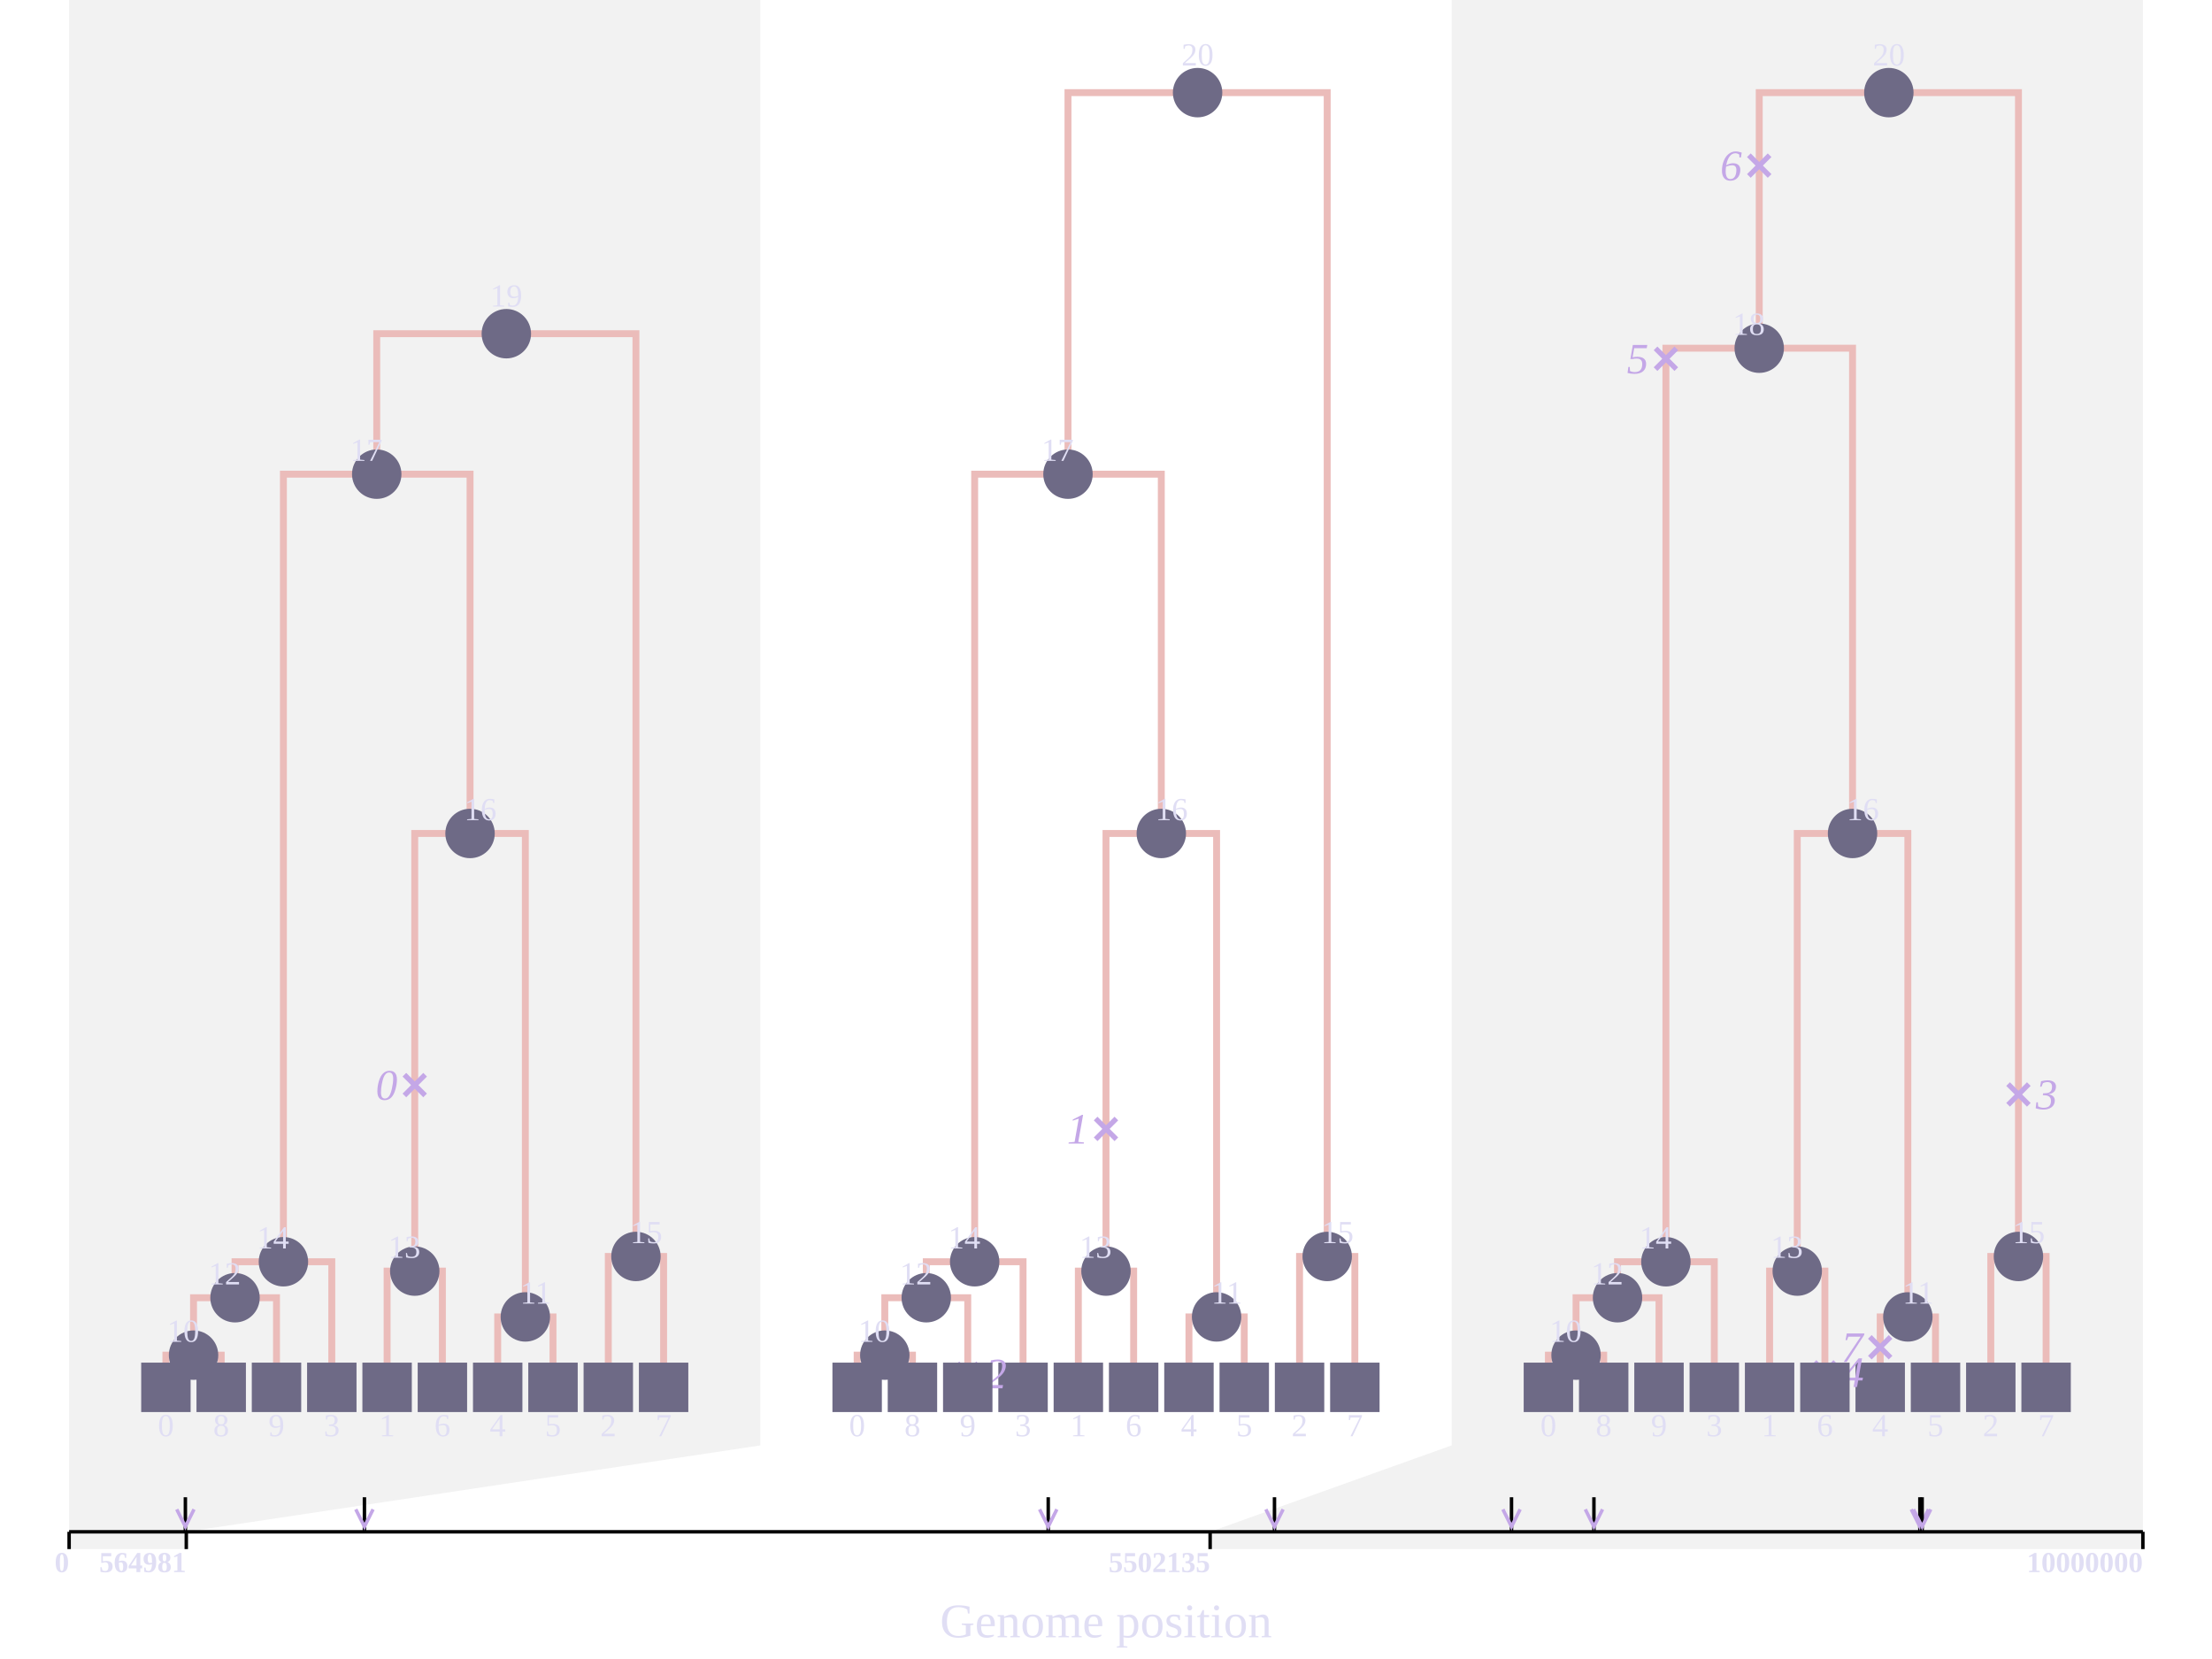
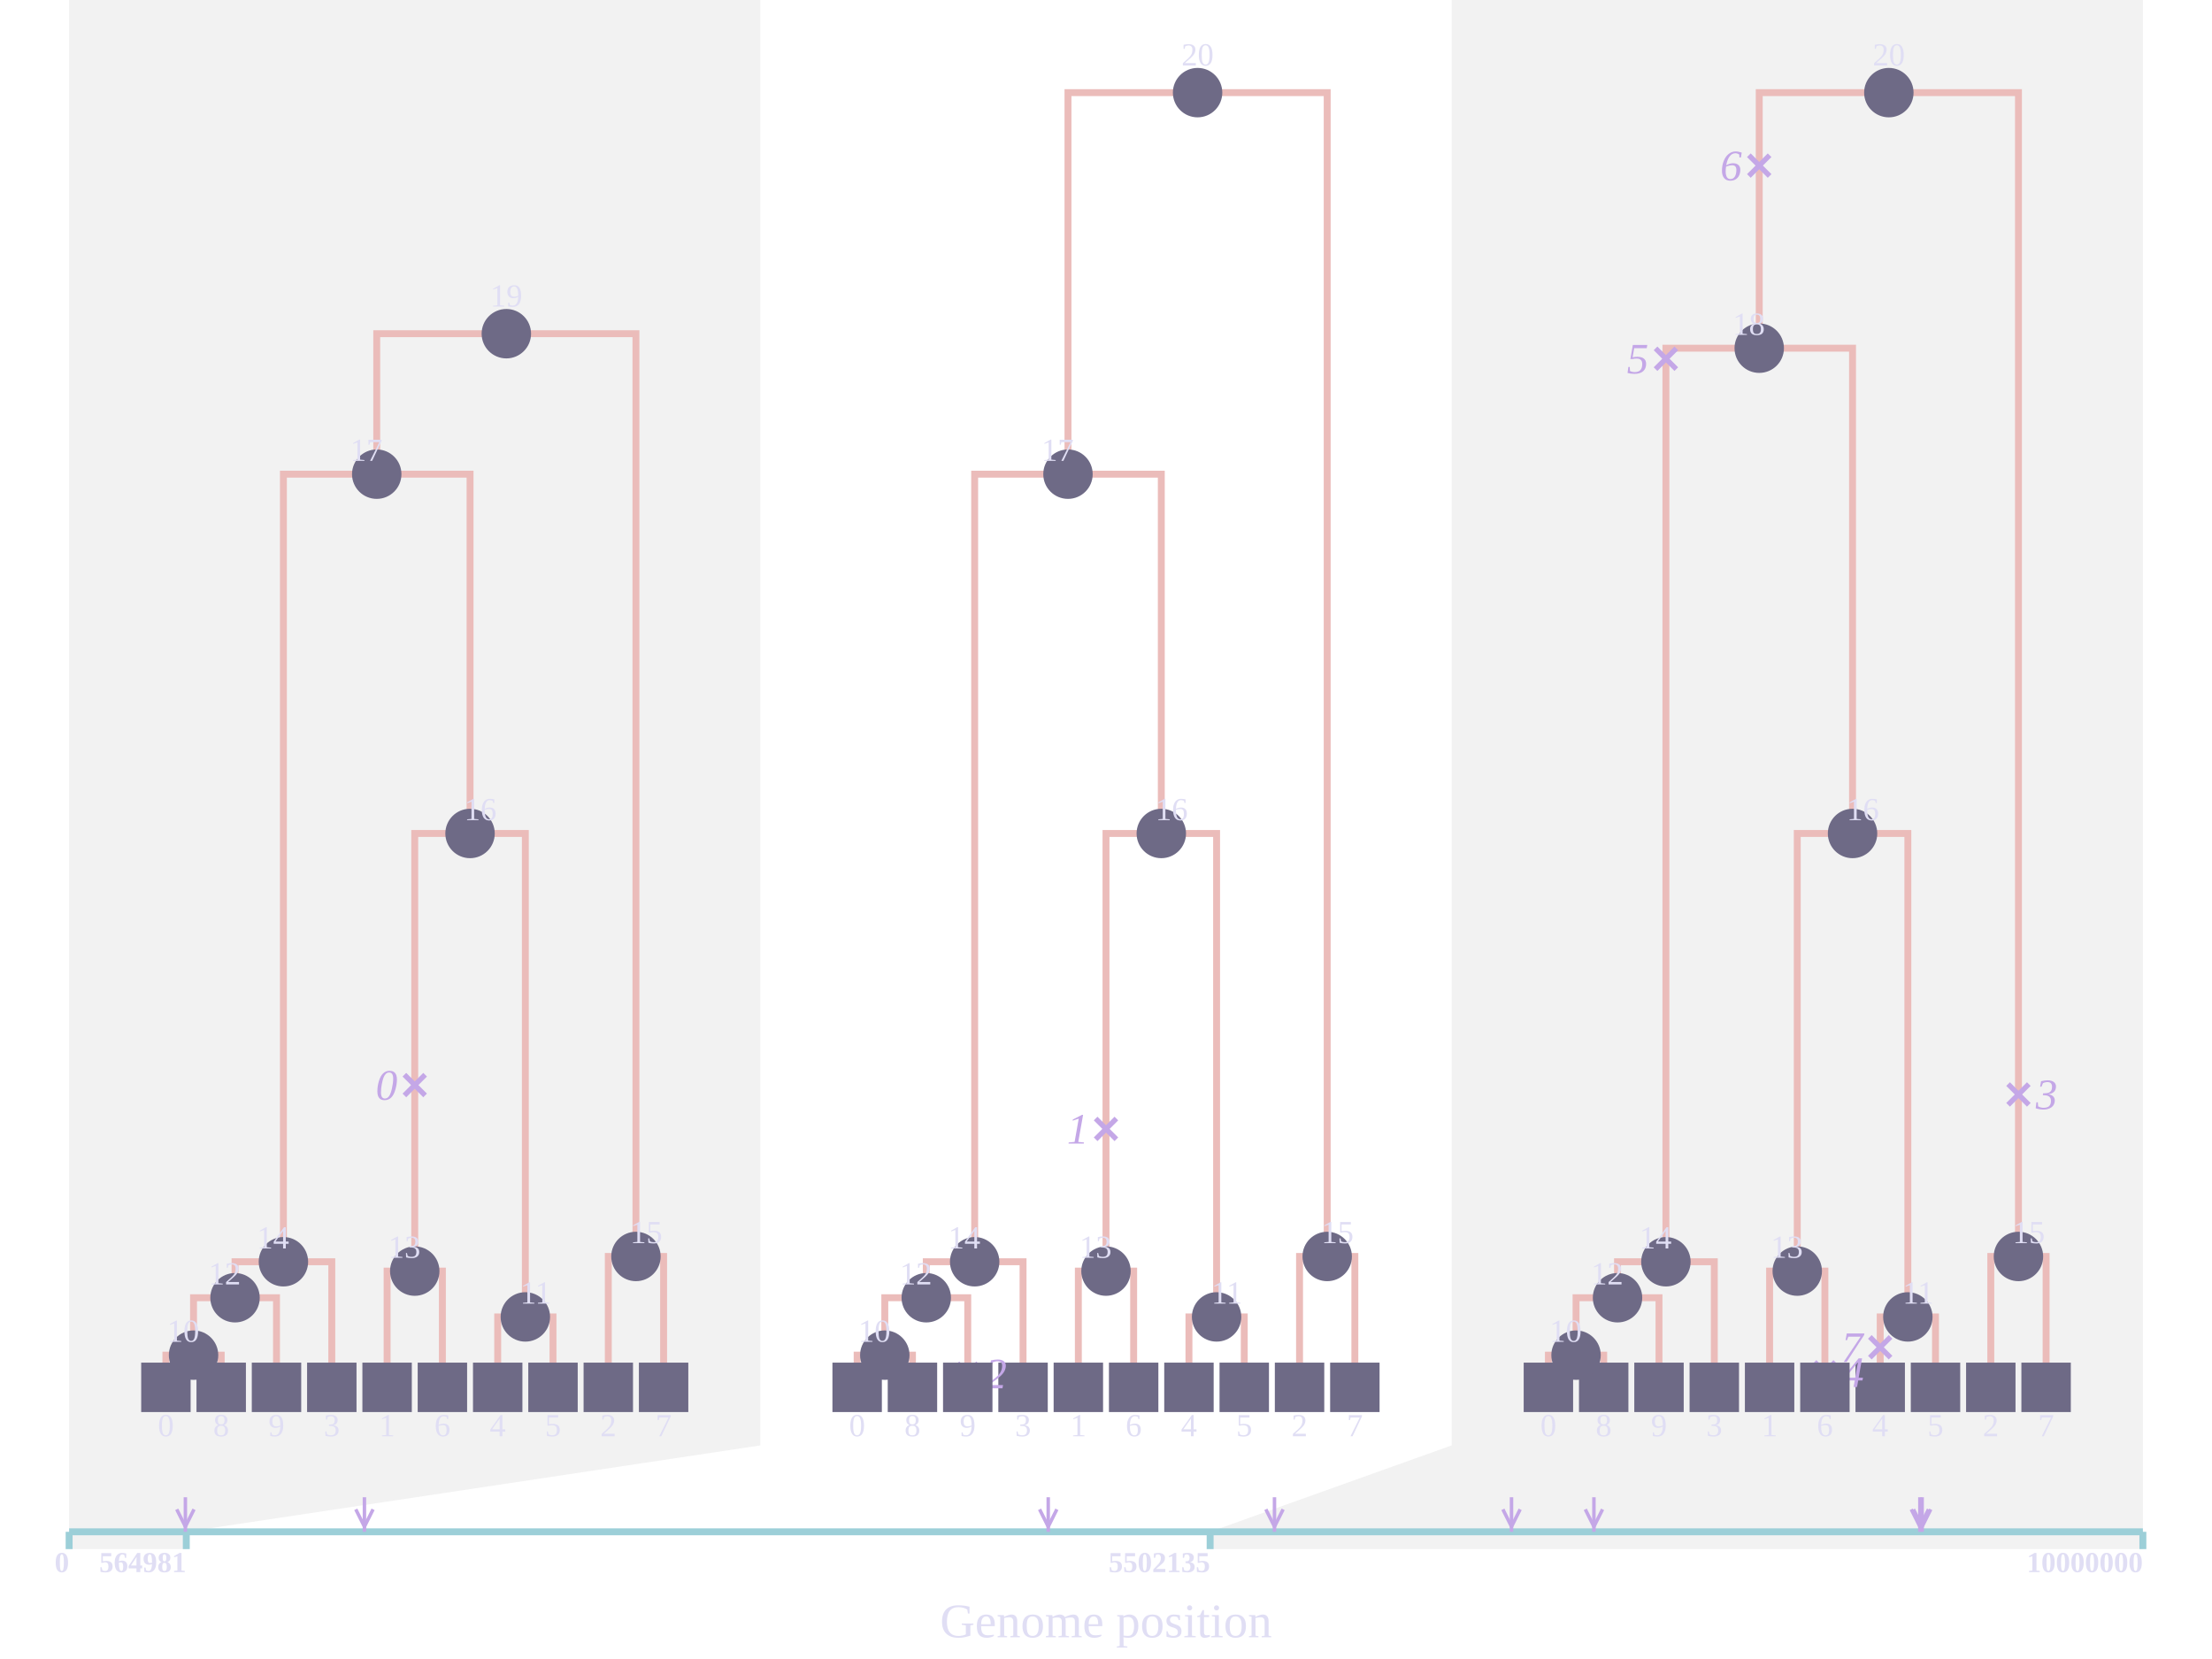
<svg xmlns="http://www.w3.org/2000/svg" baseProfile="full" height="480" version="1.1" width="640">
  <defs>
-     <style type="text/css">.background path {fill: #808080; fill-opacity: 0}.background path:nth-child(odd) {fill-opacity: .1}.axes {font-size: 14px}.x-axis .tick .lab {font-weight: bold; dominant-baseline: hanging}.axes, .tree {font-size: 14px; text-anchor: middle}.axes line, .edge {stroke: black; fill: none}.y-axis .grid {stroke: #FAFAFA}.node &gt; .sym {fill: black; stroke: none}.site &gt; .sym {stroke: black}.mut text {fill: red; font-style: italic}.mut.extra text {fill: hotpink}.mut line {fill: none; stroke: none}.mut .sym {fill: none; stroke: red}.mut.extra .sym {stroke: hotpink}.node .mut .sym {stroke-width: 1.5px}.tree text, .tree-sequence text {dominant-baseline: central}.plotbox .lab.lft {text-anchor: end}.plotbox .lab.rgt {text-anchor: start}.node &gt; .sym {transform: scale(2.2); fill: #6e6a86; stroke: #6e6a86; stroke-width: 0.5px}.node .lab {font-size: 90%} {fill: #e0def4} .lab {fill: #e0def4}.tree .node &gt; .lab {transform: translate(0, 0); text-anchor: middle; font-size: 7pt}.mut .lab {fill: #c4a7e7} .mut .sym {stroke: #c4a7e7}.edge {stroke: #ebbcba; stroke-width: 2}.leaf &gt; .lab {text-anchor: start; transform: rotate(90deg) translate(6px)}.x-axis .tick .lab {text-anchor: end; font-size: 60%}</style>
+     <style type="text/css">.background path {fill: #808080; fill-opacity: 0}.background path:nth-child(odd) {fill-opacity: .1}.axes {font-size: 14px}.x-axis .tick .lab {font-weight: bold; dominant-baseline: hanging}.axes, .tree {font-size: 14px; text-anchor: middle}.axes line, .edge {stroke: black; fill: none}.y-axis .grid {stroke: #FAFAFA}.node &gt; .sym {fill: black; stroke: none}.site &gt; .sym {stroke: black}.mut text {fill: red; font-style: italic}.mut.extra text {fill: hotpink}.mut line {fill: none; stroke: none}.mut .sym {fill: none; stroke: red}.mut.extra .sym {stroke: hotpink}.node .mut .sym {stroke-width: 1.5px}.tree text, .tree-sequence text {dominant-baseline: central}.plotbox .lab.lft {text-anchor: end}.plotbox .lab.rgt {text-anchor: start}.node &gt; .sym {transform: scale(2.2); fill: #6e6a86; stroke: #6e6a86; stroke-width: 0.5px}.node .lab {font-size: 90%} {fill: #e0def4} .lab {fill: #e0def4}.tree .node &gt; .lab {transform: translate(0, 0); text-anchor: middle; font-size: 7pt}.mut .lab {fill: #c4a7e7} .mut .sym {stroke: #c4a7e7}.edge {stroke: #ebbcba; stroke-width: 2}.leaf &gt; .lab {text-anchor: start; transform: rotate(90deg) translate(6px)}.x-axis .tick .lab {text-anchor: end; font-size: 60%}.x-axis .site line {stroke: #c4a7e7}.x-axis .tick line {stroke: #9ccfd8; stroke-width: 2}.x-axis &gt; line {stroke: #9ccfd8; stroke-width: 2}</style>
  </defs>
  <g class="tree-sequence">
    <g class="background">
      <path d="M20,0 l200,0 l0,418.2 l-166.101,25 l0,5 l-33.899,0 l0,-5 l0,-25 l0,-418.2z" />
      <path d="M220,0 l200,0 l0,418.2 l-69.872,25 l0,5 l-296.229,0 l0,-5 l166.101,-25 l0,-418.2z" />
      <path d="M420,0 l200,0 l0,418.2 l0,25 l0,5 l-269.872,0 l0,-5 l69.872,-25 l0,-418.2z" />
    </g>
    <g class="axes">
      <g class="x-axis">
        <g transform="translate(320 480)">
          <text class="lab" text-anchor="middle" transform="translate(0 -11)">Genome position</text>
        </g>
        <line x1="20" x2="620" y1="443.2" y2="443.2" />
        <g class="ticks">
          <g class="tick" transform="translate(20 443.2)">
            <line x1="0" x2="0" y1="0" y2="5" />
            <g transform="translate(0 6)">
              <text class="lab">0</text>
            </g>
          </g>
          <g class="tick" transform="translate(53.8989 443.2)">
            <line x1="0" x2="0" y1="0" y2="5" />
            <g transform="translate(0 6)">
              <text class="lab">564981</text>
            </g>
          </g>
          <g class="tick" transform="translate(350.128 443.2)">
            <line x1="0" x2="0" y1="0" y2="5" />
            <g transform="translate(0 6)">
              <text class="lab">5502135</text>
            </g>
          </g>
          <g class="tick" transform="translate(620 443.2)">
            <line x1="0" x2="0" y1="0" y2="5" />
            <g transform="translate(0 6)">
              <text class="lab">10000000</text>
            </g>
          </g>
        </g>
        <g class="site s0" transform="translate(53.6344 443.2)">
          <line class="sym" x1="0" x2="0" y1="0" y2="-10" />
          <g class="mut m0">
            <polyline class="sym" points="2.5,-6.5 0,-1.5 -2.5,-6.5" />
          </g>
        </g>
        <g class="site s1" transform="translate(105.44 443.2)">
          <line class="sym" x1="0" x2="0" y1="0" y2="-10" />
          <g class="mut m1">
            <polyline class="sym" points="2.5,-6.5 0,-1.5 -2.5,-6.5" />
          </g>
        </g>
        <g class="site s2" transform="translate(303.283 443.2)">
          <line class="sym" x1="0" x2="0" y1="0" y2="-10" />
          <g class="mut m2">
            <polyline class="sym" points="2.5,-6.5 0,-1.5 -2.5,-6.5" />
          </g>
        </g>
        <g class="site s3" transform="translate(368.749 443.2)">
          <line class="sym" x1="0" x2="0" y1="0" y2="-10" />
          <g class="mut m3">
            <polyline class="sym" points="2.5,-6.5 0,-1.5 -2.5,-6.5" />
          </g>
        </g>
        <g class="site s4" transform="translate(437.328 443.2)">
          <line class="sym" x1="0" x2="0" y1="0" y2="-10" />
          <g class="mut m4">
            <polyline class="sym" points="2.5,-6.5 0,-1.5 -2.5,-6.5" />
          </g>
        </g>
        <g class="site s5" transform="translate(461.173 443.2)">
          <line class="sym" x1="0" x2="0" y1="0" y2="-10" />
          <g class="mut m5">
            <polyline class="sym" points="2.5,-6.5 0,-1.5 -2.5,-6.5" />
          </g>
        </g>
        <g class="site s6" transform="translate(555.48 443.2)">
          <line class="sym" x1="0" x2="0" y1="0" y2="-10" />
          <g class="mut m6">
            <polyline class="sym" points="2.5,-6.5 0,-1.5 -2.5,-6.5" />
          </g>
        </g>
        <g class="site s7" transform="translate(556.133 443.2)">
          <line class="sym" x1="0" x2="0" y1="0" y2="-10" />
          <g class="mut m7">
            <polyline class="sym" points="2.5,-6.5 0,-1.5 -2.5,-6.5" />
          </g>
        </g>
      </g>
    </g>
    <g class="plotbox trees">
      <g class="tree t0" transform="translate(20 0)">
        <g class="plotbox">
          <g class="c2 node n19 p0 root" transform="translate(126.5 96.5493)">
            <g class="a19 c2 node n15 p0" transform="translate(37.5 266.985)">
              <g class="a15 i1 leaf node n2 p0 sample" transform="translate(-8 37.8653)">
                <path class="edge" d="M 0 0 V -37.865 H 8" />
                <rect class="sym" height="6" width="6" x="-3" y="-3" />
                <text class="lab" transform="translate(0 11)">2</text>
              </g>
              <g class="a15 i3 leaf node n7 p0 sample" transform="translate(8 37.8653)">
                <path class="edge" d="M 0 0 V -37.865 H -8" />
                <rect class="sym" height="6" width="6" x="-3" y="-3" />
                <text class="lab" transform="translate(0 11)">7</text>
              </g>
              <path class="edge" d="M 0 0 V -266.985 H -37.5" />
              <circle class="sym" cx="0" cy="0" r="3" />
              <text class="lab rgt" transform="translate(3 -7.0)">15</text>
            </g>
            <g class="a19 c2 node n17 p0" transform="translate(-37.5 40.6428)">
              <g class="a17 c2 node n14 p0" transform="translate(-27 227.871)">
                <g class="a14 i1 leaf node n3 p0 sample" transform="translate(14 36.3368)">
                  <path class="edge" d="M 0 0 V -36.337 H -14" />
                  <rect class="sym" height="6" width="6" x="-3" y="-3" />
                  <text class="lab" transform="translate(0 11)">3</text>
                </g>
                <g class="a14 c2 node n12 p0" transform="translate(-14 10.4118)">
                  <g class="a12 i4 leaf node n9 p0 sample" transform="translate(12 25.925)">
                    <path class="edge" d="M 0 0 V -25.925 H -12" />
                    <rect class="sym" height="6" width="6" x="-3" y="-3" />
                    <text class="lab" transform="translate(0 11)">9</text>
                  </g>
                  <g class="a12 c2 node n10 p0" transform="translate(-12 16.6106)">
                    <g class="a10 i0 leaf node n0 p0 sample" transform="translate(-8 9.3144)">
                      <path class="edge" d="M 0 0 V -9.314 H 8" />
                      <rect class="sym" height="6" width="6" x="-3" y="-3" />
                      <text class="lab" transform="translate(0 11)">0</text>
                    </g>
                    <g class="a10 i4 leaf node n8 p0 sample" transform="translate(8 9.3144)">
                      <path class="edge" d="M 0 0 V -9.314 H -8" />
                      <rect class="sym" height="6" width="6" x="-3" y="-3" />
                      <text class="lab" transform="translate(0 11)">8</text>
                    </g>
                    <path class="edge" d="M 0 0 V -16.611 H 12" />
                    <circle class="sym" cx="0" cy="0" r="3" />
                    <text class="lab lft" transform="translate(-3 -7.0)">10</text>
                  </g>
                  <path class="edge" d="M 0 0 V -10.412 H 14" />
                  <circle class="sym" cx="0" cy="0" r="3" />
                  <text class="lab lft" transform="translate(-3 -7.0)">12</text>
                </g>
                <path class="edge" d="M 0 0 V -227.871 H 27" />
                <circle class="sym" cx="0" cy="0" r="3" />
                <text class="lab lft" transform="translate(-3 -7.0)">14</text>
              </g>
              <g class="a17 c2 node n16 p0" transform="translate(27 103.957)">
                <g class="a16 c2 node n11 p0" transform="translate(16 139.875)">
                  <g class="a11 i2 leaf node n4 p0 sample" transform="translate(-8 20.3755)">
                    <path class="edge" d="M 0 0 V -20.375 H 8" />
                    <rect class="sym" height="6" width="6" x="-3" y="-3" />
                    <text class="lab" transform="translate(0 11)">4</text>
                  </g>
                  <g class="a11 i2 leaf node n5 p0 sample" transform="translate(8 20.3755)">
                    <path class="edge" d="M 0 0 V -20.375 H -8" />
                    <rect class="sym" height="6" width="6" x="-3" y="-3" />
                    <text class="lab" transform="translate(0 11)">5</text>
                  </g>
                  <path class="edge" d="M 0 0 V -139.875 H -16" />
                  <circle class="sym" cx="0" cy="0" r="3" />
                  <text class="lab rgt" transform="translate(3 -7.0)">11</text>
                </g>
                <g class="a16 c2 m0 node n13 p0 s0" transform="translate(-16 126.619)">
                  <g class="a13 i0 leaf node n1 p0 sample" transform="translate(-8 33.6314)">
                    <path class="edge" d="M 0 0 V -33.631 H 8" />
                    <rect class="sym" height="6" width="6" x="-3" y="-3" />
                    <text class="lab" transform="translate(0 11)">1</text>
                  </g>
                  <g class="a13 i3 leaf node n6 p0 sample" transform="translate(8 33.6314)">
                    <path class="edge" d="M 0 0 V -33.631 H -8" />
                    <rect class="sym" height="6" width="6" x="-3" y="-3" />
                    <text class="lab" transform="translate(0 11)">6</text>
                  </g>
                  <path class="edge" d="M 0 0 V -126.619 H 16" />
                  <g class="mut m0 s0" transform="translate(0 -53.823)">
                    <line x1="0" x2="0" y1="0" y2="53.823" />
                    <path class="sym" d="M -3,-3 l 6,6 M -3,3 l 6,-6" />
                    <text class="lab lft" transform="translate(-5 0)">0</text>
                  </g>
                  <circle class="sym" cx="0" cy="0" r="3" />
                  <text class="lab lft" transform="translate(-3 -7.0)">13</text>
                </g>
                <path class="edge" d="M 0 0 V -103.957 H -27" />
                <circle class="sym" cx="0" cy="0" r="3" />
                <text class="lab rgt" transform="translate(3 -7.0)">16</text>
              </g>
              <path class="edge" d="M 0 0 V -40.643 H 37.5" />
              <circle class="sym" cx="0" cy="0" r="3" />
              <text class="lab lft" transform="translate(-3 -7.0)">17</text>
            </g>
            <circle class="sym" cx="0" cy="0" r="3" />
            <text class="lab" transform="translate(0 -11)">19</text>
          </g>
        </g>
      </g>
      <g class="tree t1" transform="translate(220 0)">
        <g class="plotbox">
          <g class="c2 node n20 p0 root" transform="translate(126.5 26.8)">
            <g class="a20 c2 node n15 p0" transform="translate(37.5 336.735)">
              <g class="a15 i1 leaf node n2 p0 sample" transform="translate(-8 37.8653)">
                <path class="edge" d="M 0 0 V -37.865 H 8" />
                <rect class="sym" height="6" width="6" x="-3" y="-3" />
                <text class="lab" transform="translate(0 11)">2</text>
              </g>
              <g class="a15 i3 leaf node n7 p0 sample" transform="translate(8 37.8653)">
                <path class="edge" d="M 0 0 V -37.865 H -8" />
                <rect class="sym" height="6" width="6" x="-3" y="-3" />
                <text class="lab" transform="translate(0 11)">7</text>
              </g>
              <path class="edge" d="M 0 0 V -336.735 H -37.5" />
              <circle class="sym" cx="0" cy="0" r="3" />
              <text class="lab rgt" transform="translate(3 -7.0)">15</text>
            </g>
            <g class="a20 c2 node n17 p0" transform="translate(-37.5 110.392)">
              <g class="a17 c2 node n14 p0" transform="translate(-27 227.871)">
                <g class="a14 i1 leaf node n3 p0 sample" transform="translate(14 36.3368)">
                  <path class="edge" d="M 0 0 V -36.337 H -14" />
                  <rect class="sym" height="6" width="6" x="-3" y="-3" />
                  <text class="lab" transform="translate(0 11)">3</text>
                </g>
                <g class="a14 c2 node n12 p0" transform="translate(-14 10.4118)">
                  <g class="a12 i4 leaf m2 node n9 p0 s2 sample" transform="translate(12 25.925)">
                    <path class="edge" d="M 0 0 V -25.925 H -12" />
                    <g class="mut m2 s2" transform="translate(0 -3.96136)">
                      <line x1="0" x2="0" y1="0" y2="3.961" />
                      <path class="sym" d="M -3,-3 l 6,6 M -3,3 l 6,-6" />
                      <text class="lab rgt" transform="translate(5 0)">2</text>
                    </g>
                    <rect class="sym" height="6" width="6" x="-3" y="-3" />
                    <text class="lab" transform="translate(0 11)">9</text>
                  </g>
                  <g class="a12 c2 node n10 p0" transform="translate(-12 16.6106)">
                    <g class="a10 i0 leaf node n0 p0 sample" transform="translate(-8 9.3144)">
                      <path class="edge" d="M 0 0 V -9.314 H 8" />
                      <rect class="sym" height="6" width="6" x="-3" y="-3" />
                      <text class="lab" transform="translate(0 11)">0</text>
                    </g>
                    <g class="a10 i4 leaf node n8 p0 sample" transform="translate(8 9.3144)">
                      <path class="edge" d="M 0 0 V -9.314 H -8" />
                      <rect class="sym" height="6" width="6" x="-3" y="-3" />
                      <text class="lab" transform="translate(0 11)">8</text>
                    </g>
                    <path class="edge" d="M 0 0 V -16.611 H 12" />
                    <circle class="sym" cx="0" cy="0" r="3" />
                    <text class="lab lft" transform="translate(-3 -7.0)">10</text>
                  </g>
                  <path class="edge" d="M 0 0 V -10.412 H 14" />
                  <circle class="sym" cx="0" cy="0" r="3" />
                  <text class="lab lft" transform="translate(-3 -7.0)">12</text>
                </g>
                <path class="edge" d="M 0 0 V -227.871 H 27" />
                <circle class="sym" cx="0" cy="0" r="3" />
                <text class="lab lft" transform="translate(-3 -7.0)">14</text>
              </g>
              <g class="a17 c2 node n16 p0" transform="translate(27 103.957)">
                <g class="a16 c2 node n11 p0" transform="translate(16 139.875)">
                  <g class="a11 i2 leaf node n4 p0 sample" transform="translate(-8 20.3755)">
                    <path class="edge" d="M 0 0 V -20.375 H 8" />
                    <rect class="sym" height="6" width="6" x="-3" y="-3" />
                    <text class="lab" transform="translate(0 11)">4</text>
                  </g>
                  <g class="a11 i2 leaf node n5 p0 sample" transform="translate(8 20.3755)">
                    <path class="edge" d="M 0 0 V -20.375 H -8" />
                    <rect class="sym" height="6" width="6" x="-3" y="-3" />
                    <text class="lab" transform="translate(0 11)">5</text>
                  </g>
                  <path class="edge" d="M 0 0 V -139.875 H -16" />
                  <circle class="sym" cx="0" cy="0" r="3" />
                  <text class="lab rgt" transform="translate(3 -7.0)">11</text>
                </g>
                <g class="a16 c2 m1 node n13 p0 s1" transform="translate(-16 126.619)">
                  <g class="a13 i0 leaf node n1 p0 sample" transform="translate(-8 33.6314)">
                    <path class="edge" d="M 0 0 V -33.631 H 8" />
                    <rect class="sym" height="6" width="6" x="-3" y="-3" />
                    <text class="lab" transform="translate(0 11)">1</text>
                  </g>
                  <g class="a13 i3 leaf node n6 p0 sample" transform="translate(8 33.6314)">
                    <path class="edge" d="M 0 0 V -33.631 H -8" />
                    <rect class="sym" height="6" width="6" x="-3" y="-3" />
                    <text class="lab" transform="translate(0 11)">6</text>
                  </g>
                  <path class="edge" d="M 0 0 V -126.619 H 16" />
                  <g class="mut m1 s1" transform="translate(0 -41.1416)">
                    <line x1="0" x2="0" y1="0" y2="41.142" />
                    <path class="sym" d="M -3,-3 l 6,6 M -3,3 l 6,-6" />
                    <text class="lab lft" transform="translate(-5 0)">1</text>
                  </g>
                  <circle class="sym" cx="0" cy="0" r="3" />
                  <text class="lab lft" transform="translate(-3 -7.0)">13</text>
                </g>
                <path class="edge" d="M 0 0 V -103.957 H -27" />
                <circle class="sym" cx="0" cy="0" r="3" />
                <text class="lab rgt" transform="translate(3 -7.0)">16</text>
              </g>
              <path class="edge" d="M 0 0 V -110.392 H 37.5" />
              <circle class="sym" cx="0" cy="0" r="3" />
              <text class="lab lft" transform="translate(-3 -7.0)">17</text>
            </g>
            <circle class="sym" cx="0" cy="0" r="3" />
            <text class="lab" transform="translate(0 -11)">20</text>
          </g>
        </g>
      </g>
      <g class="tree t2" transform="translate(420 0)">
        <g class="plotbox">
          <g class="c2 node n20 p0 root" transform="translate(126.5 26.8)">
            <g class="a20 c2 m3 node n15 p0 s3" transform="translate(37.5 336.735)">
              <g class="a15 i1 leaf node n2 p0 sample" transform="translate(-8 37.8653)">
                <path class="edge" d="M 0 0 V -37.865 H 8" />
                <rect class="sym" height="6" width="6" x="-3" y="-3" />
                <text class="lab" transform="translate(0 11)">2</text>
              </g>
              <g class="a15 i3 leaf node n7 p0 sample" transform="translate(8 37.8653)">
                <path class="edge" d="M 0 0 V -37.865 H -8" />
                <rect class="sym" height="6" width="6" x="-3" y="-3" />
                <text class="lab" transform="translate(0 11)">7</text>
              </g>
              <path class="edge" d="M 0 0 V -336.735 H -37.5" />
              <g class="mut m3 s3" transform="translate(0 -46.8777)">
                <line x1="0" x2="0" y1="0" y2="46.878" />
                <path class="sym" d="M -3,-3 l 6,6 M -3,3 l 6,-6" />
                <text class="lab rgt" transform="translate(5 0)">3</text>
              </g>
              <circle class="sym" cx="0" cy="0" r="3" />
              <text class="lab rgt" transform="translate(3 -7.0)">15</text>
            </g>
            <g class="a20 c2 m6 node n18 p0 s6" transform="translate(-37.5 73.9425)">
              <g class="a18 c2 m5 node n14 p0 s5" transform="translate(-27 264.321)">
                <g class="a14 i1 leaf node n3 p0 sample" transform="translate(14 36.3368)">
                  <path class="edge" d="M 0 0 V -36.337 H -14" />
                  <rect class="sym" height="6" width="6" x="-3" y="-3" />
                  <text class="lab" transform="translate(0 11)">3</text>
                </g>
                <g class="a14 c2 node n12 p0" transform="translate(-14 10.4118)">
                  <g class="a12 i4 leaf node n9 p0 sample" transform="translate(12 25.925)">
                    <path class="edge" d="M 0 0 V -25.925 H -12" />
                    <rect class="sym" height="6" width="6" x="-3" y="-3" />
                    <text class="lab" transform="translate(0 11)">9</text>
                  </g>
                  <g class="a12 c2 node n10 p0" transform="translate(-12 16.6106)">
                    <g class="a10 i0 leaf node n0 p0 sample" transform="translate(-8 9.3144)">
                      <path class="edge" d="M 0 0 V -9.314 H 8" />
                      <rect class="sym" height="6" width="6" x="-3" y="-3" />
                      <text class="lab" transform="translate(0 11)">0</text>
                    </g>
                    <g class="a10 i4 leaf node n8 p0 sample" transform="translate(8 9.3144)">
                      <path class="edge" d="M 0 0 V -9.314 H -8" />
                      <rect class="sym" height="6" width="6" x="-3" y="-3" />
                      <text class="lab" transform="translate(0 11)">8</text>
                    </g>
                    <path class="edge" d="M 0 0 V -16.611 H 12" />
                    <circle class="sym" cx="0" cy="0" r="3" />
                    <text class="lab lft" transform="translate(-3 -7.0)">10</text>
                  </g>
                  <path class="edge" d="M 0 0 V -10.412 H 14" />
                  <circle class="sym" cx="0" cy="0" r="3" />
                  <text class="lab lft" transform="translate(-3 -7.0)">12</text>
                </g>
                <path class="edge" d="M 0 0 V -264.321 H 27" />
                <g class="mut m5 s5" transform="translate(0 -261.265)">
                  <line x1="0" x2="0" y1="0" y2="261.265" />
                  <path class="sym" d="M -3,-3 l 6,6 M -3,3 l 6,-6" />
                  <text class="lab lft" transform="translate(-5 0)">5</text>
                </g>
                <circle class="sym" cx="0" cy="0" r="3" />
                <text class="lab lft" transform="translate(-3 -7.0)">14</text>
              </g>
              <g class="a18 c2 node n16 p0" transform="translate(27 140.407)">
                <g class="a16 c2 node n11 p0" transform="translate(16 139.875)">
                  <g class="a11 i2 leaf m7 node n4 p0 s7 sample" transform="translate(-8 20.3755)">
                    <path class="edge" d="M 0 0 V -20.375 H 8" />
                    <g class="mut m7 s7" transform="translate(0 -11.5938)">
                      <line x1="0" x2="0" y1="0" y2="11.594" />
                      <path class="sym" d="M -3,-3 l 6,6 M -3,3 l 6,-6" />
                      <text class="lab lft" transform="translate(-5 0)">7</text>
                    </g>
                    <rect class="sym" height="6" width="6" x="-3" y="-3" />
                    <text class="lab" transform="translate(0 11)">4</text>
                  </g>
                  <g class="a11 i2 leaf node n5 p0 sample" transform="translate(8 20.3755)">
                    <path class="edge" d="M 0 0 V -20.375 H -8" />
                    <rect class="sym" height="6" width="6" x="-3" y="-3" />
                    <text class="lab" transform="translate(0 11)">5</text>
                  </g>
                  <path class="edge" d="M 0 0 V -139.875 H -16" />
                  <circle class="sym" cx="0" cy="0" r="3" />
                  <text class="lab rgt" transform="translate(3 -7.0)">11</text>
                </g>
                <g class="a16 c2 node n13 p0" transform="translate(-16 126.619)">
                  <g class="a13 i0 leaf node n1 p0 sample" transform="translate(-8 33.6314)">
                    <path class="edge" d="M 0 0 V -33.631 H 8" />
                    <rect class="sym" height="6" width="6" x="-3" y="-3" />
                    <text class="lab" transform="translate(0 11)">1</text>
                  </g>
                  <g class="a13 i3 leaf m4 node n6 p0 s4 sample" transform="translate(8 33.6314)">
                    <path class="edge" d="M 0 0 V -33.631 H -8" />
                    <g class="mut m4 s4" transform="translate(0 -4.34737)">
                      <line x1="0" x2="0" y1="0" y2="4.347" />
                      <path class="sym" d="M -3,-3 l 6,6 M -3,3 l 6,-6" />
                      <text class="lab rgt" transform="translate(5 0)">4</text>
                    </g>
                    <rect class="sym" height="6" width="6" x="-3" y="-3" />
                    <text class="lab" transform="translate(0 11)">6</text>
                  </g>
                  <path class="edge" d="M 0 0 V -126.619 H 16" />
                  <circle class="sym" cx="0" cy="0" r="3" />
                  <text class="lab lft" transform="translate(-3 -7.0)">13</text>
                </g>
                <path class="edge" d="M 0 0 V -140.407 H -27" />
                <circle class="sym" cx="0" cy="0" r="3" />
                <text class="lab rgt" transform="translate(3 -7.0)">16</text>
              </g>
              <path class="edge" d="M 0 0 V -73.942 H 37.5" />
              <g class="mut m6 s6" transform="translate(0 -52.8304)">
                <line x1="0" x2="0" y1="0" y2="52.83" />
                <path class="sym" d="M -3,-3 l 6,6 M -3,3 l 6,-6" />
                <text class="lab lft" transform="translate(-5 0)">6</text>
              </g>
              <circle class="sym" cx="0" cy="0" r="3" />
              <text class="lab lft" transform="translate(-3 -7.0)">18</text>
            </g>
            <circle class="sym" cx="0" cy="0" r="3" />
            <text class="lab" transform="translate(0 -11)">20</text>
          </g>
        </g>
      </g>
    </g>
  </g>
</svg>
